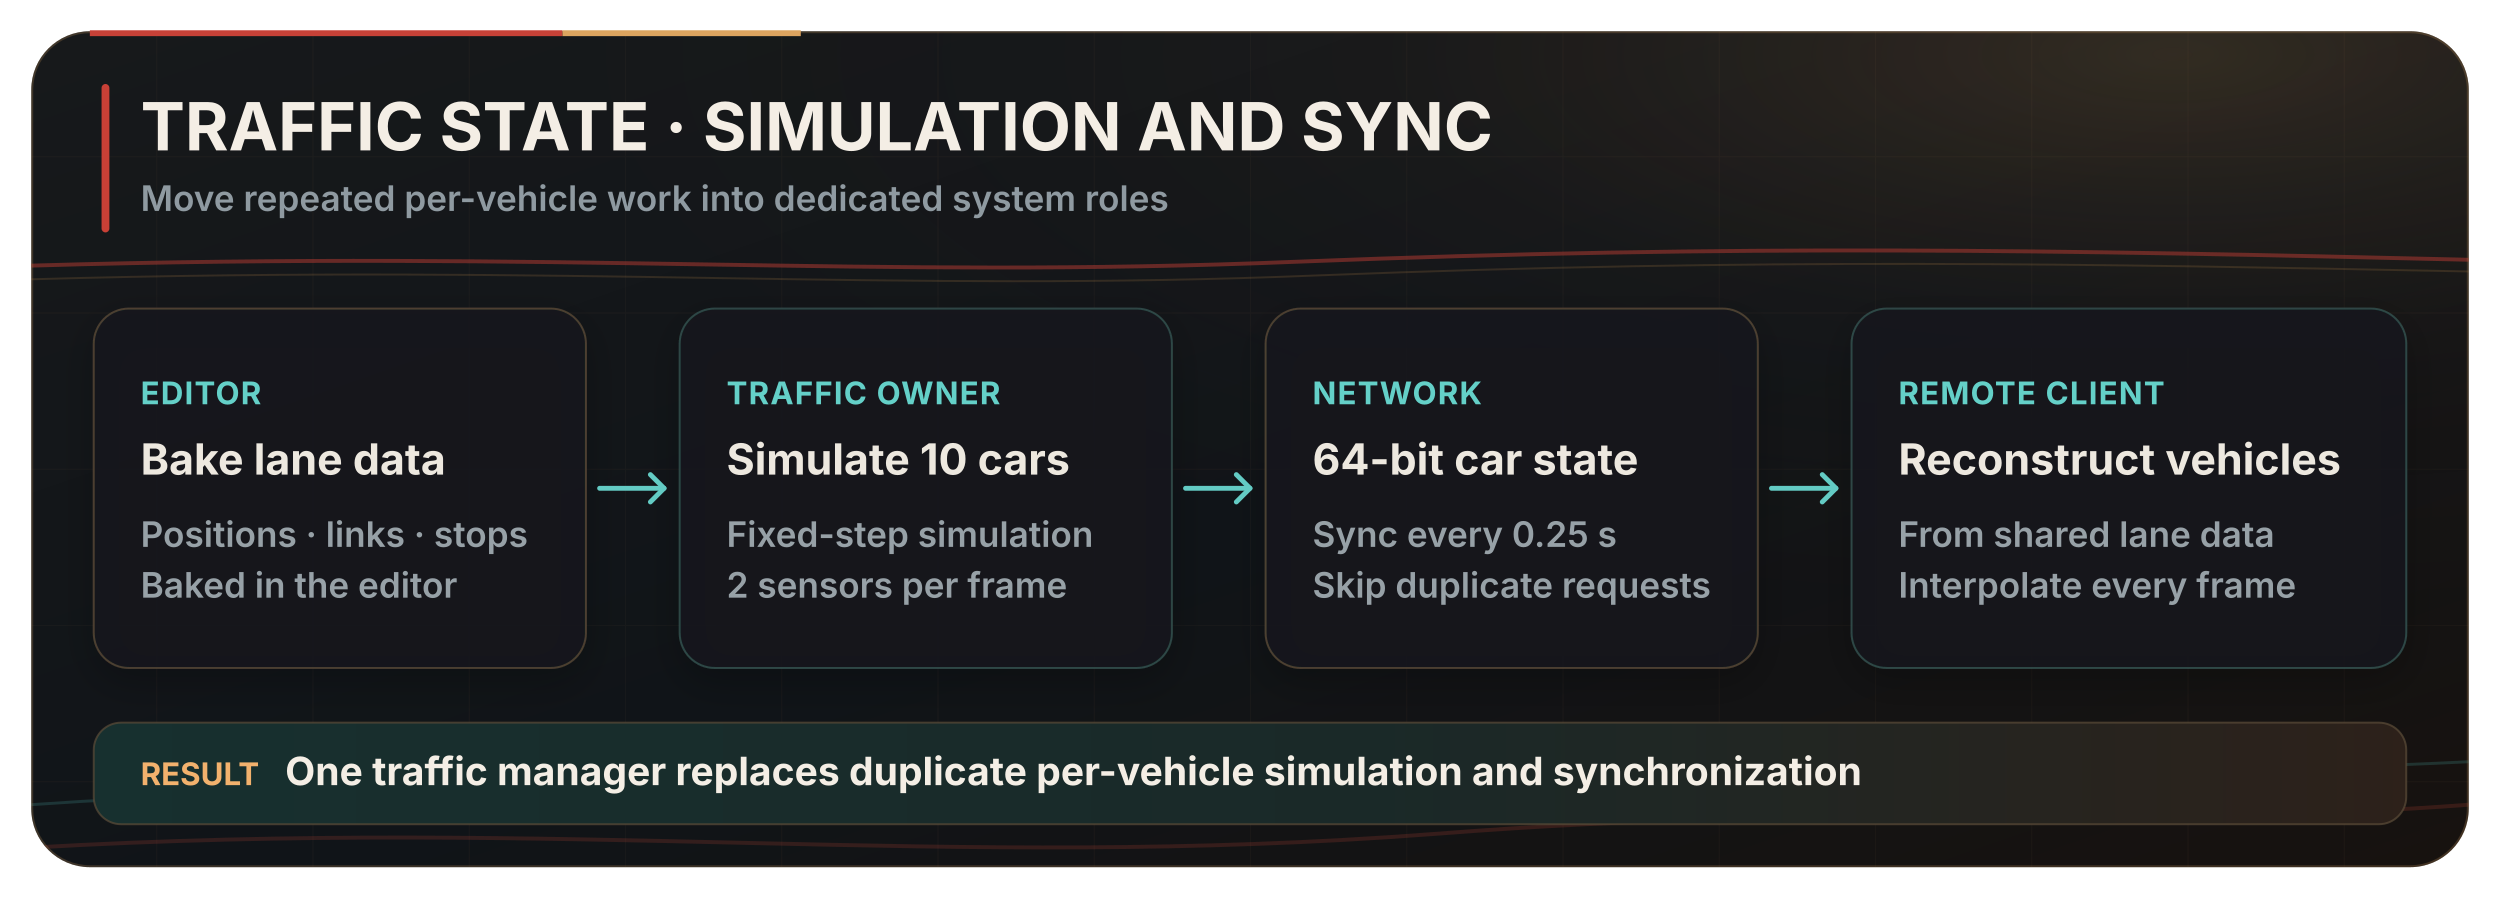
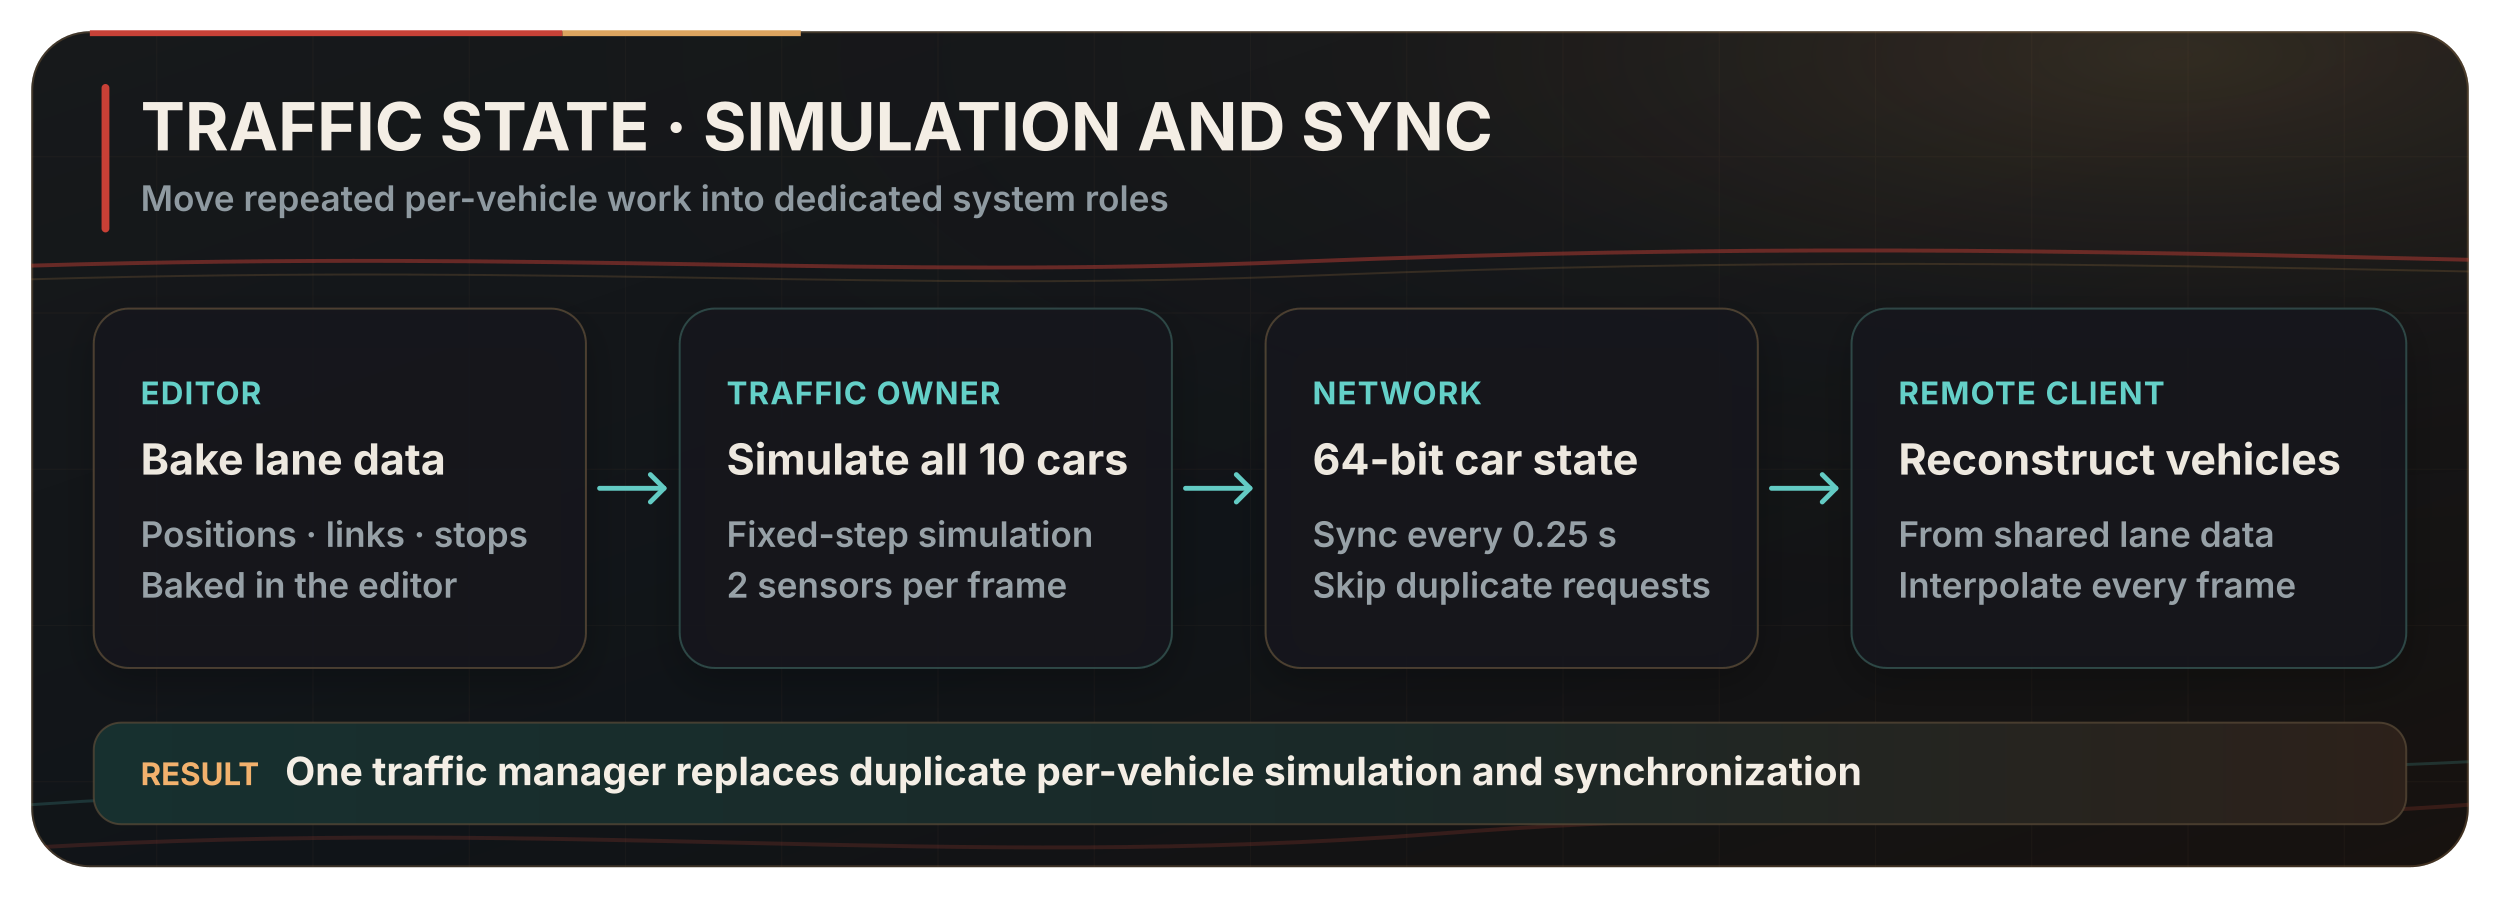
<svg xmlns="http://www.w3.org/2000/svg" width="1280" height="460" viewBox="0 0 1280 460" role="img" aria-labelledby="title desc">
  <defs>
    <linearGradient id="panelBackground" x1="0" y1="0" x2="1" y2="1">
      <stop offset="0" stop-color="#17191b" />
      <stop offset="0.55" stop-color="#101418" />
      <stop offset="1" stop-color="#17120f" />
    </linearGradient>
    <radialGradient id="stationLight" cx="88%" cy="3%" r="76%">
      <stop offset="0" stop-color="#d69a50" stop-opacity="0.17" />
      <stop offset="0.42" stop-color="#a46531" stop-opacity="0.045" />
      <stop offset="1" stop-color="#000000" stop-opacity="0" />
    </radialGradient>
    <linearGradient id="resultBar" x1="0" y1="0" x2="1" y2="0">
      <stop offset="0" stop-color="#17302f" />
      <stop offset="0.55" stop-color="#1a2928" />
      <stop offset="1" stop-color="#2d211a" />
    </linearGradient>
    <pattern id="streetGrid" width="80" height="80" patternUnits="userSpaceOnUse">
      <path d="M80 0H0V80" fill="none" stroke="#e9c08a" stroke-opacity="0.035" />
    </pattern>
    <filter id="cardShadow" x="-8%" y="-12%" width="116%" height="130%">
      <feDropShadow dx="0" dy="7" stdDeviation="10" flood-color="#000000" flood-opacity="0.24" />
    </filter>
    <clipPath id="panelClip">
      <rect x="16" y="16" width="1248" height="428" rx="30" />
    </clipPath>
    <style>
      text { font-family: Inter, "Segoe UI", sans-serif; }
      .title { fill: #f4eee5; font-size: 34px; font-weight: 750; }
      .subtitle { fill: #8f9aa1; font-size: 18px; font-weight: 600; }
      .role { fill: #64d0c8; font-size: 16px; font-weight: 750; letter-spacing: 0.6px; }
      .card-title { fill: #ede8df; font-size: 22px; font-weight: 700; }
      .card-body { fill: #97a1a7; font-size: 18px; font-weight: 600; }
      .result-label { fill: #f2b16d; font-size: 16px; font-weight: 750; }
      .result-text { fill: #f4eee5; font-size: 20px; font-weight: 700; }
    </style>
  </defs>
  <g clip-path="url(#panelClip)">
    <rect x="16" y="16" width="1248" height="428" rx="30" fill="url(#panelBackground)" />
    <rect x="16" y="16" width="1248" height="428" rx="30" fill="url(#stationLight)" />
    <rect x="16" y="16" width="1248" height="428" rx="30" fill="url(#streetGrid)" />
    <path d="M16 136 C290 128 445 143 664 134 C890 125 1055 128 1264 133" fill="none" stroke="#a83831" stroke-opacity="0.56" stroke-width="2" />
    <path d="M16 143 C295 135 456 150 675 141 C902 132 1068 135 1264 139" fill="none" stroke="#df9d53" stroke-opacity="0.16" />
    <path d="M16 412 C300 392 483 429 721 407 C943 387 1088 399 1264 390" fill="none" stroke="#54c9c2" stroke-opacity="0.18" stroke-width="1.5" />
    <path d="M16 434 C292 418 484 446 734 427 C951 410 1110 424 1264 412" fill="none" stroke="#b34236" stroke-opacity="0.22" stroke-width="2" />
  </g>
  <rect x="16.5" y="16.5" width="1247" height="427" rx="29.5" fill="none" stroke="#b98a55" stroke-opacity="0.26" />
  <path d="M46 17 H288" stroke="#c74137" stroke-width="3" />
  <path d="M288 17 H410" stroke="#dca45f" stroke-width="3" />
  <rect x="52" y="43" width="4" height="76" rx="2" fill="#c84036" />
  <text x="72" y="77" class="title">TRAFFIC STATE · SIMULATION AND SYNC</text>
  <text x="72" y="108" class="subtitle">Move repeated per-vehicle work into dedicated system roles</text>
  <g filter="url(#cardShadow)">
    <rect x="48" y="158" width="252" height="184" rx="18" fill="#14191d" fill-opacity="0.97" stroke="#5b4b38" stroke-opacity="0.78" />
    <rect x="348" y="158" width="252" height="184" rx="18" fill="#14191d" fill-opacity="0.97" stroke="#355553" stroke-opacity="0.78" />
    <rect x="648" y="158" width="252" height="184" rx="18" fill="#14191d" fill-opacity="0.97" stroke="#5b4b38" stroke-opacity="0.78" />
    <rect x="948" y="158" width="284" height="184" rx="18" fill="#14191d" fill-opacity="0.97" stroke="#355553" stroke-opacity="0.78" />
  </g>
  <text x="72" y="207" class="role">EDITOR</text>
  <text x="72" y="243" class="card-title">Bake lane data</text>
  <text x="72" y="280" class="card-body">Positions · links · stops</text>
  <text x="72" y="306" class="card-body">Baked in the editor</text>
  <text x="372" y="207" class="role">TRAFFIC OWNER</text>
-   <text x="372" y="243" class="card-title">Simulate 10 cars</text>
+   <text x="372" y="243" class="card-title">Simulate all 10 cars</text>
  <text x="372" y="280" class="card-body">Fixed-step simulation</text>
  <text x="372" y="306" class="card-body">2 sensors per frame</text>
  <text x="672" y="207" class="role">NETWORK</text>
  <text x="672" y="243" class="card-title">64-bit car state</text>
  <text x="672" y="280" class="card-body">Sync every 0.25 s</text>
  <text x="672" y="306" class="card-body">Skip duplicate requests</text>
  <text x="972" y="207" class="role">REMOTE CLIENT</text>
  <text x="972" y="243" class="card-title">Reconstruct vehicles</text>
  <text x="972" y="280" class="card-body">From shared lane data</text>
  <text x="972" y="306" class="card-body">Interpolate every frame</text>
  <g fill="none" stroke="#63cbc4" stroke-width="2.5" stroke-linecap="round" stroke-linejoin="round">
    <path d="M307 250 H340" />
    <path d="M333 243 L340 250 L333 257" />
    <path d="M607 250 H640" />
    <path d="M633 243 L640 250 L633 257" />
    <path d="M907 250 H940" />
    <path d="M933 243 L940 250 L933 257" />
  </g>
  <rect x="48" y="370" width="1184" height="52" rx="14" fill="url(#resultBar)" stroke="#5b4b38" stroke-opacity="0.72" />
  <text x="72" y="402" class="result-label">RESULT</text>
  <text x="146" y="402" class="result-text">One traffic manager replaces duplicate per-vehicle simulation and synchronization</text>
</svg>
